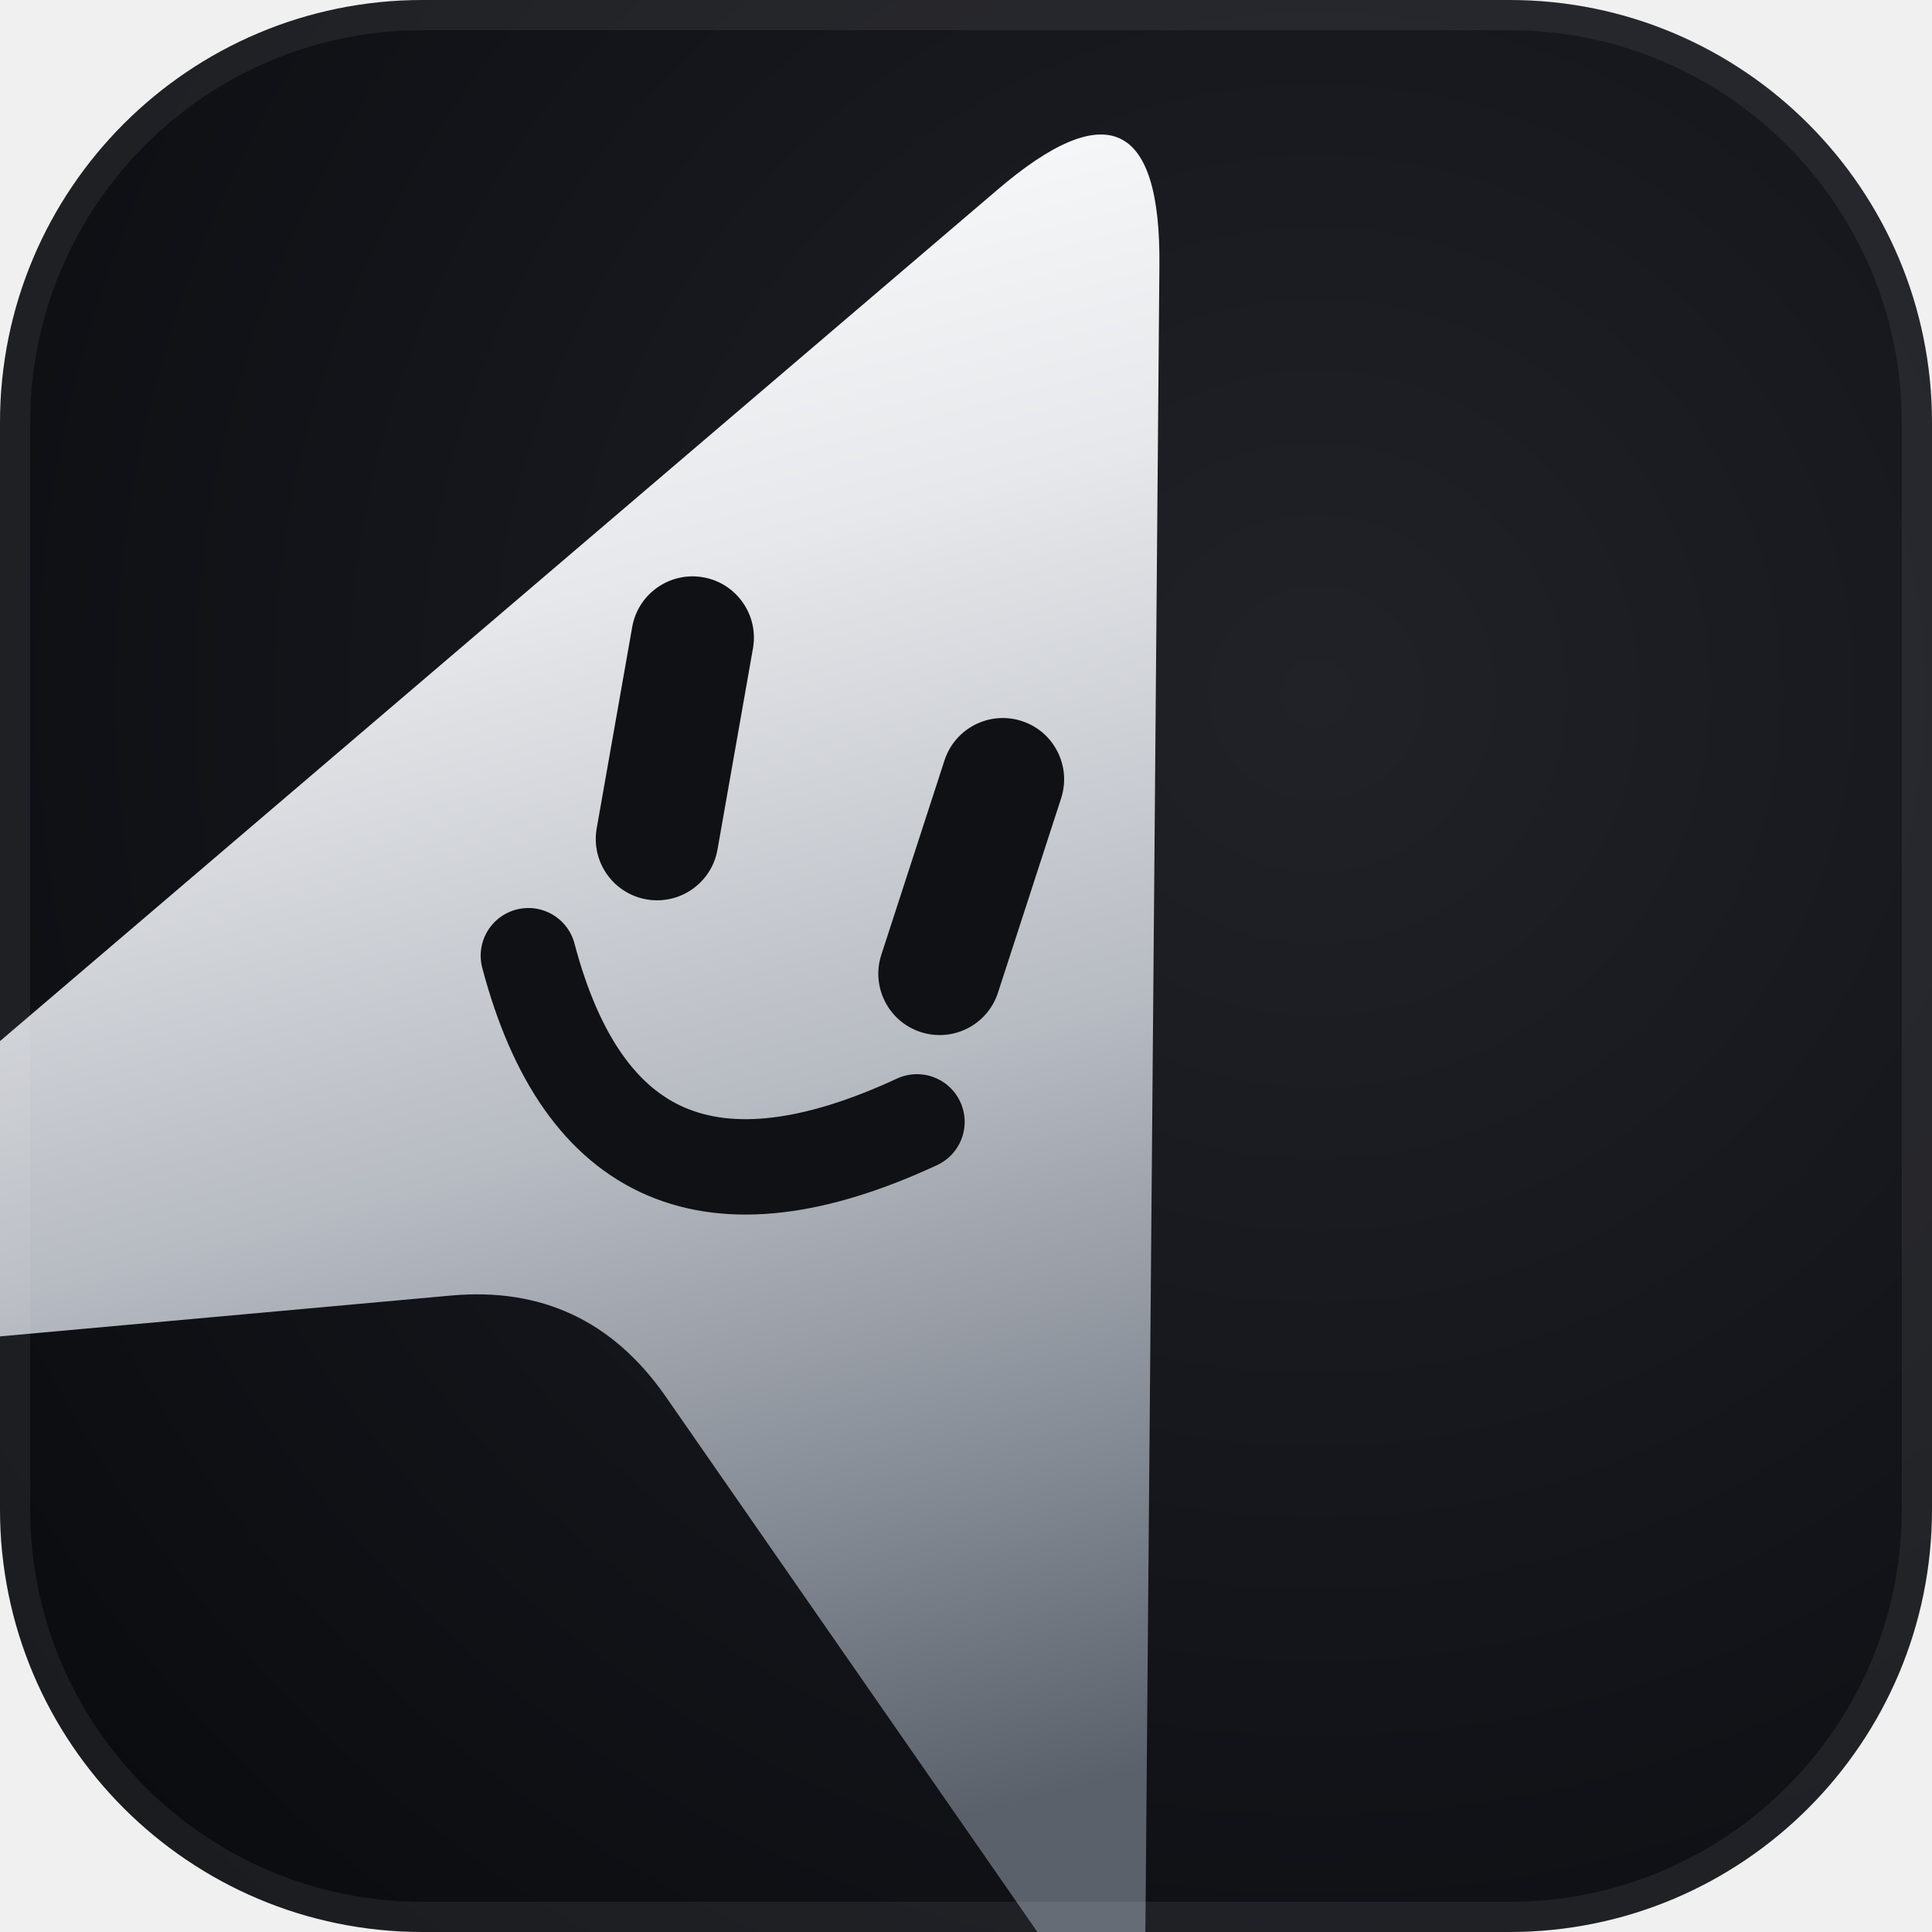
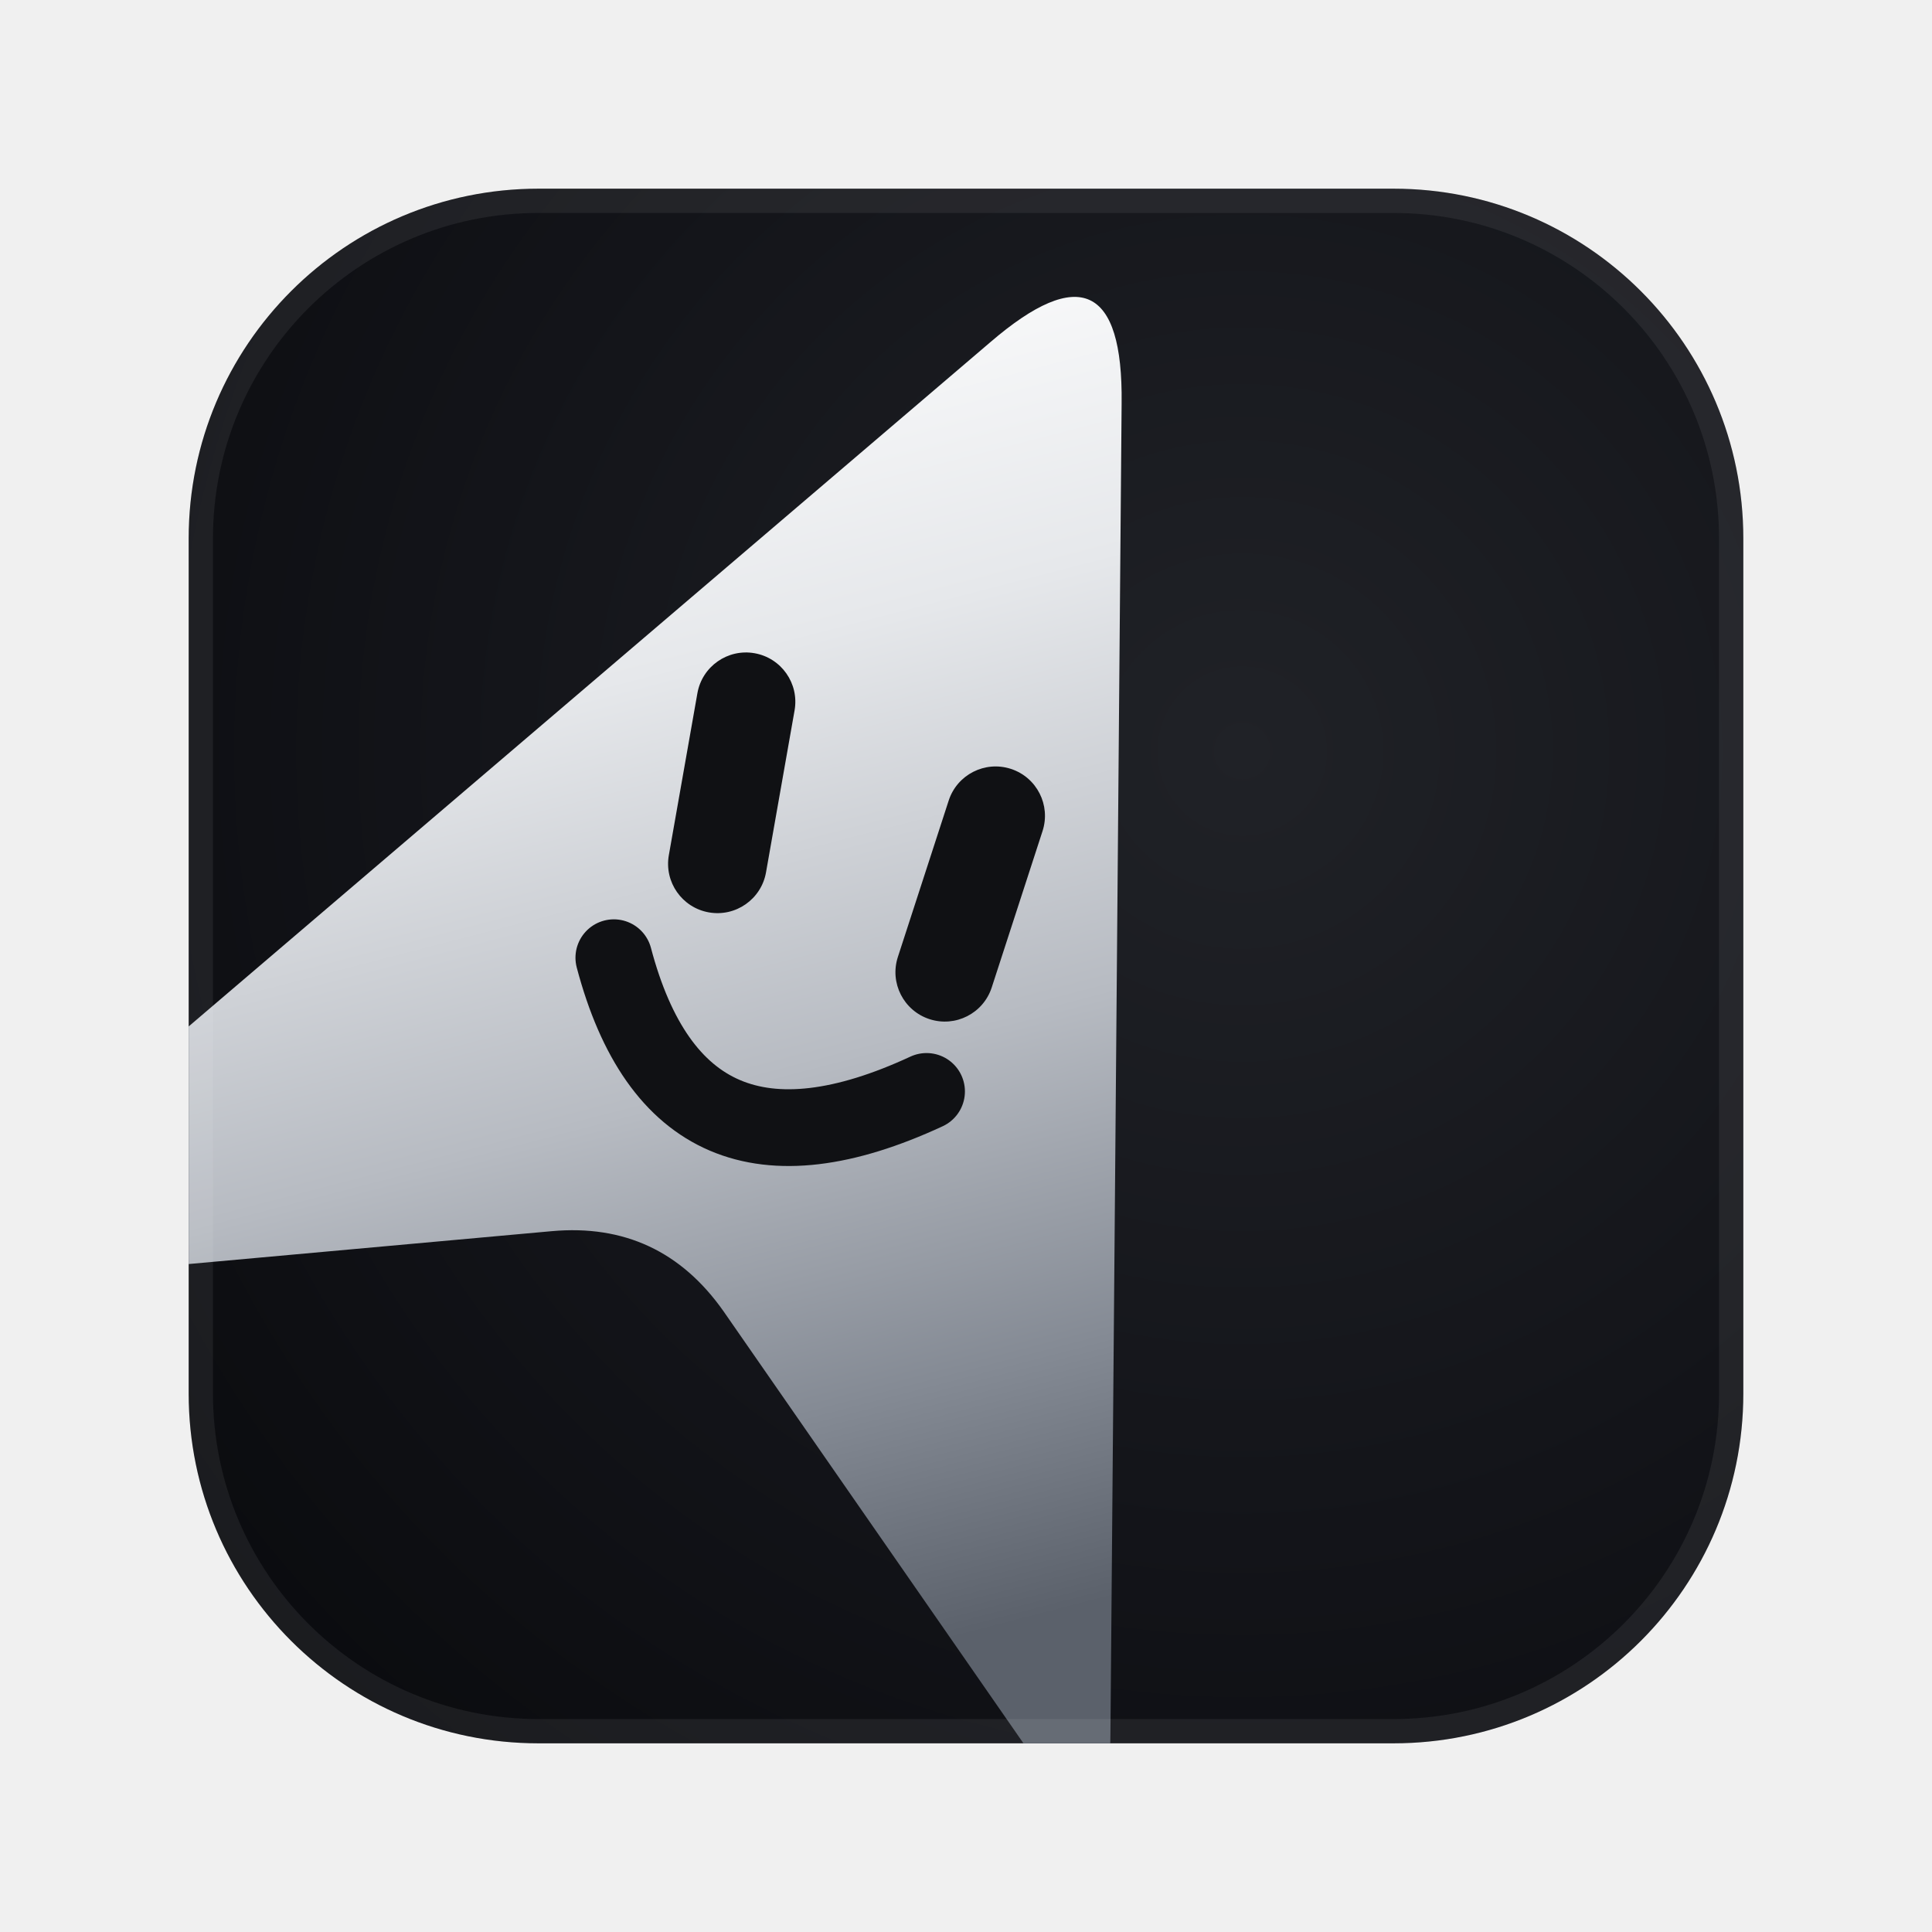
<svg xmlns="http://www.w3.org/2000/svg" viewBox="0 0 1024 1024" role="img" aria-labelledby="title desc">
  <defs>
    <clipPath id="mac-tile">
-       <rect width="1024" height="1024" rx="224" />
+       <rect width="1024" height="1024" rx="230.4" />
    </clipPath>
    <radialGradient id="tile" cx="68%" cy="36%" r="92%">
      <stop offset="0" stop-color="#202227" />
      <stop offset="0.56" stop-color="#131419" />
      <stop offset="1" stop-color="#090A0D" />
    </radialGradient>
    <linearGradient id="mascot-grey" x1="18%" y1="10%" x2="84%" y2="94%">
      <stop offset="0" stop-color="#FFFFFF" />
      <stop offset="0.28" stop-color="#E6E8EB" />
      <stop offset="0.58" stop-color="#B7BBC2" />
      <stop offset="0.82" stop-color="#848A94" />
      <stop offset="1" stop-color="#5B616B" />
    </linearGradient>
  </defs>
-   <g clip-path="url(#mac-tile)">
-     <rect width="1024" height="1024" fill="url(#tile)" />
-     <svg x="-260" y="-140" width="1300" height="1300" viewBox="10 10 180 180" overflow="visible">
-       <g transform="rotate(25 100 100)">
-         <path d="M93.4 40.6 L43 151.1 Q38 162 48.4 156 L91.4 131 Q100 126 108.7 131 L151.6 156 Q162 162 157 151.1 L106.6 40.6 Q100 26 93.4 40.6 Z" fill="url(#mascot-grey)" />
-         <rect x="84.5" y="75" width="9" height="24" rx="4.5" fill="#101114" transform="rotate(-15 89 87)" />
-         <rect x="108.5" y="75" width="9" height="24" rx="4.5" fill="#101114" transform="rotate(-7 113 87)" />
-         <path d="M86 106 Q101 124 117 105" stroke="#101114" stroke-width="7" stroke-linecap="round" fill="none" />
-       </g>
-     </svg>
-     <rect x="8" y="8" width="1008" height="1008" rx="216" fill="none" stroke="#FFFFFF" stroke-opacity="0.07" stroke-width="16" />
+   <g transform="translate(100 100) scale(0.8046875)">
+     <g clip-path="url(#mac-tile)">
+       <rect width="1024" height="1024" fill="url(#tile)" />
+       <svg x="-260" y="-140" width="1300" height="1300" viewBox="10 10 180 180" overflow="visible">
+         <g transform="rotate(25 100 100)">
+           <path d="M93.4 40.6 L43 151.1 Q38 162 48.4 156 L91.4 131 Q100 126 108.7 131 L151.6 156 Q162 162 157 151.1 L106.6 40.6 Q100 26 93.4 40.6 Z" fill="url(#mascot-grey)" />
+           <rect x="84.5" y="75" width="9" height="24" rx="4.5" fill="#101114" transform="rotate(-15 89 87)" />
+           <rect x="108.5" y="75" width="9" height="24" rx="4.5" fill="#101114" transform="rotate(-7 113 87)" />
+           <path d="M86 106 Q101 124 117 105" stroke="#101114" stroke-width="7" stroke-linecap="round" fill="none" />
+         </g>
+       </svg>
+       <rect x="8" y="8" width="1008" height="1008" rx="222.4" fill="none" stroke="#FFFFFF" stroke-opacity="0.07" stroke-width="16" />
+     </g>
  </g>
</svg>
